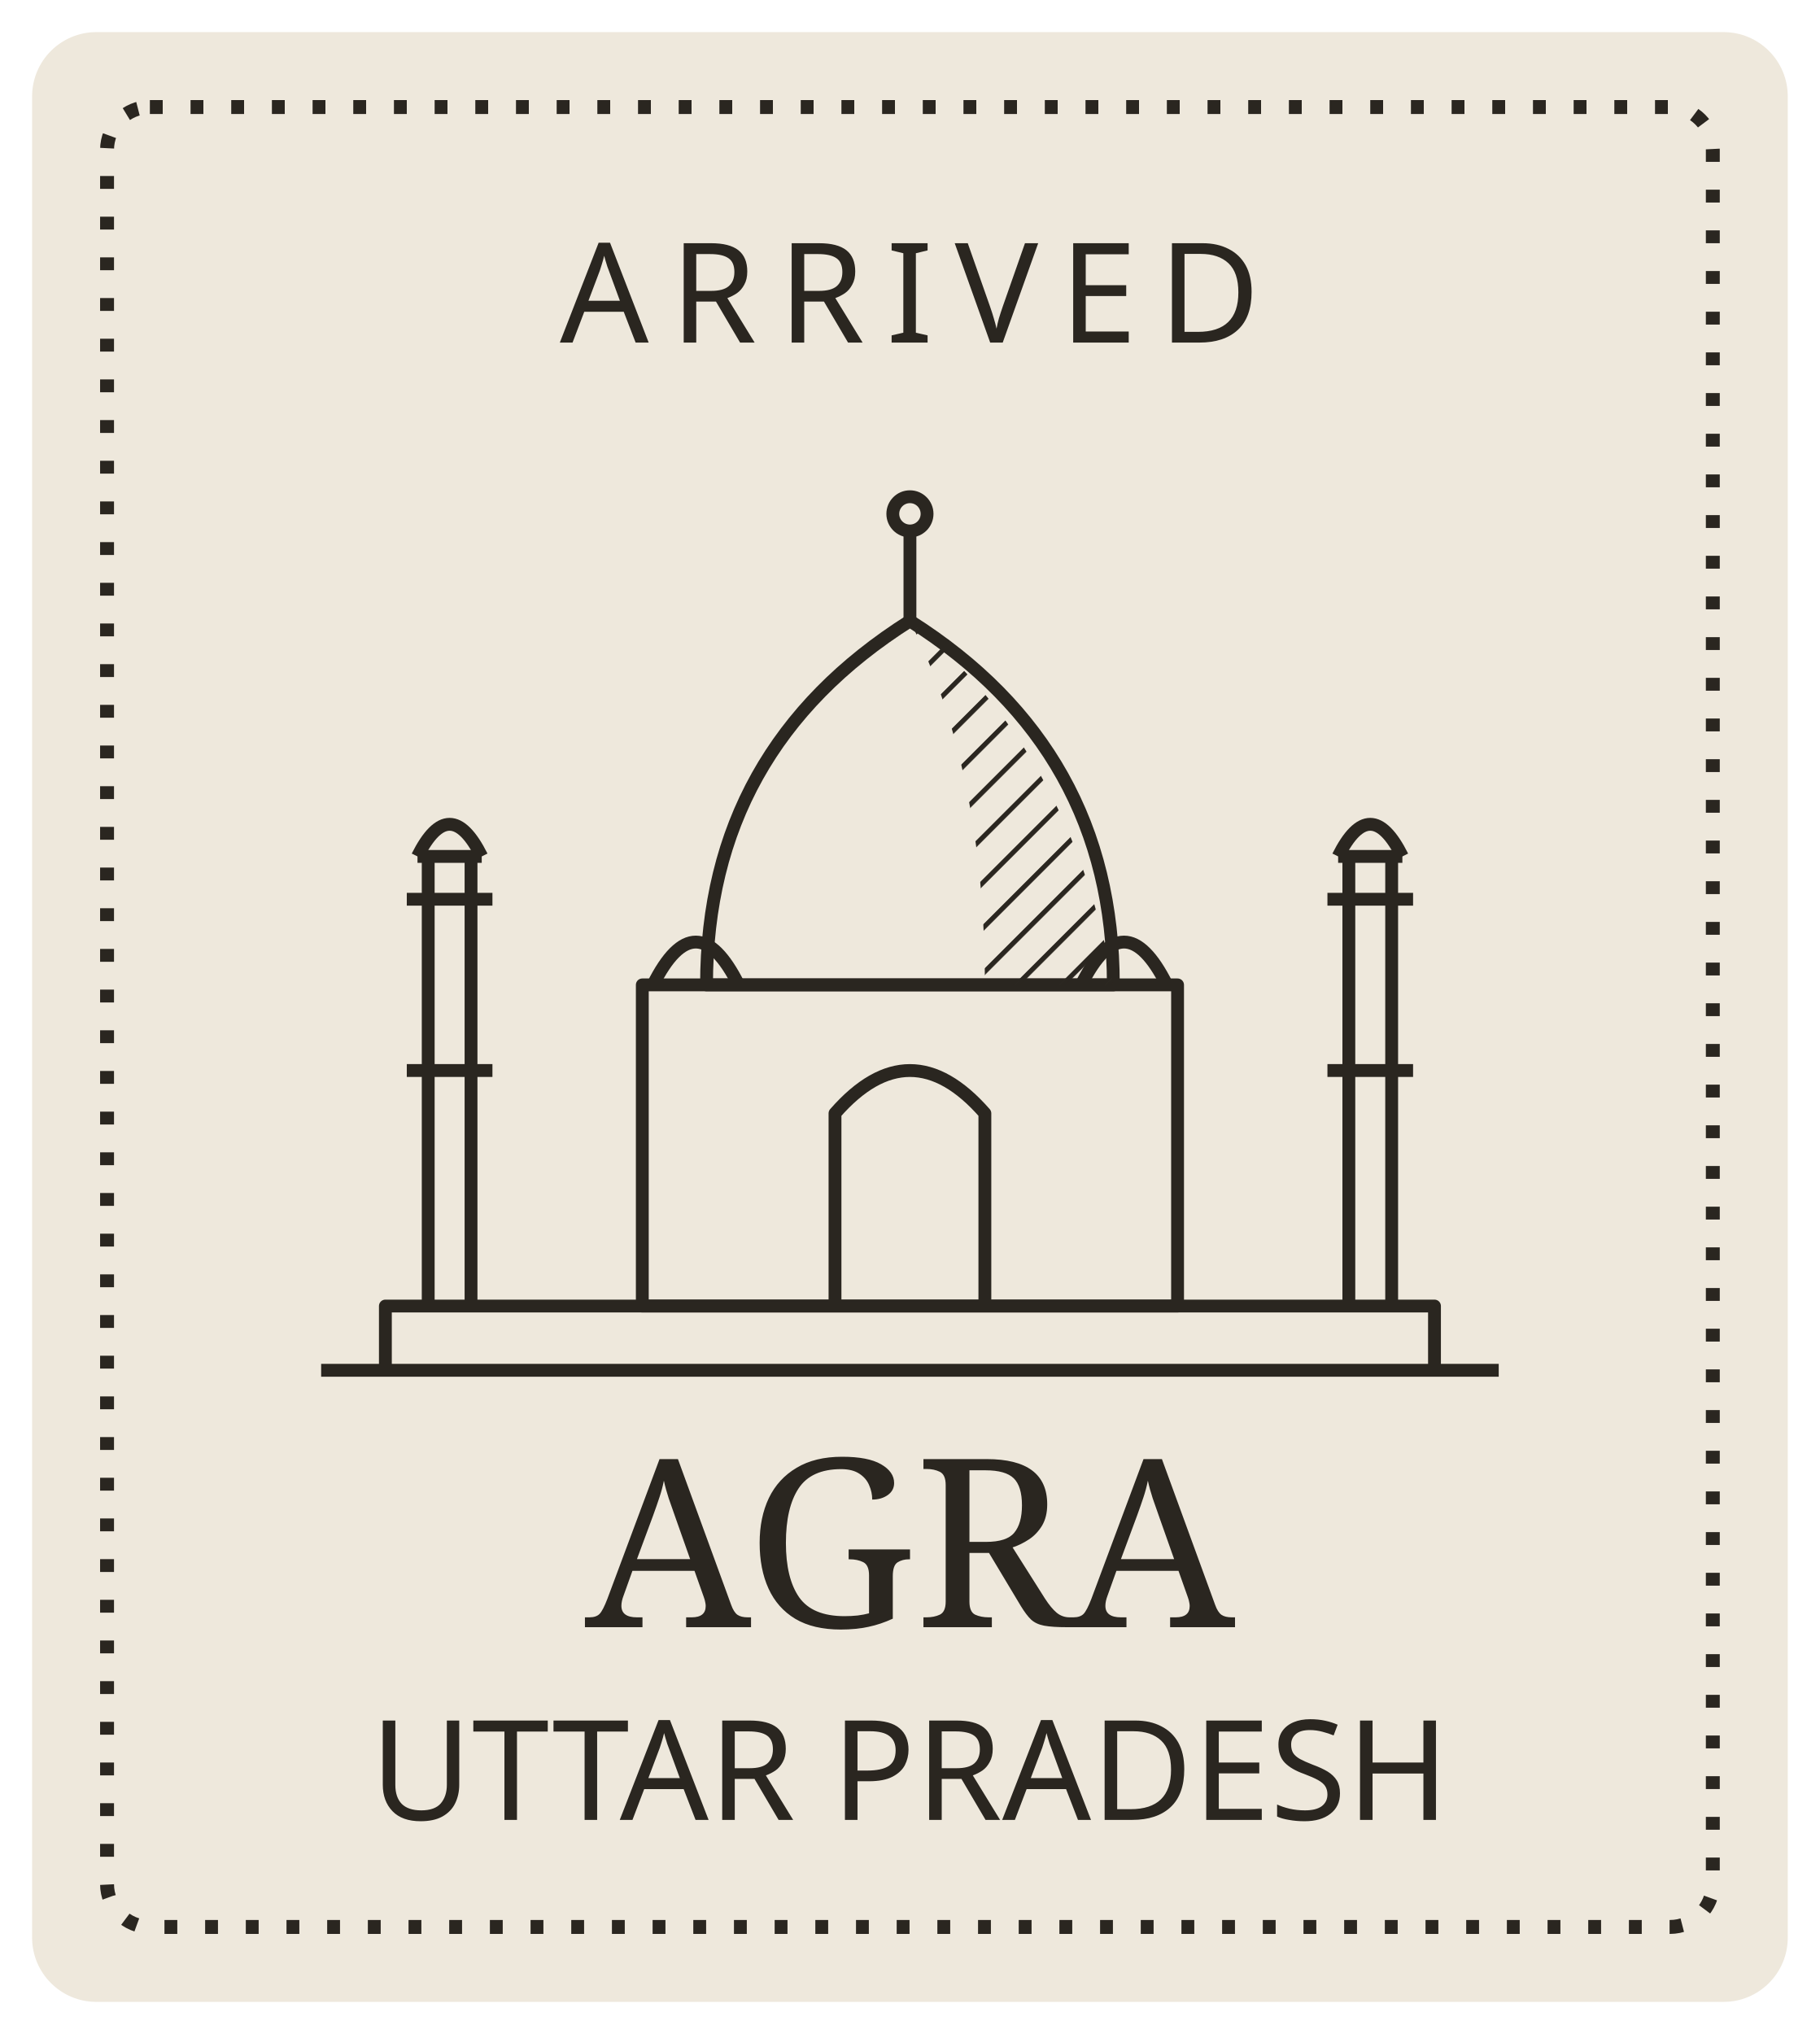
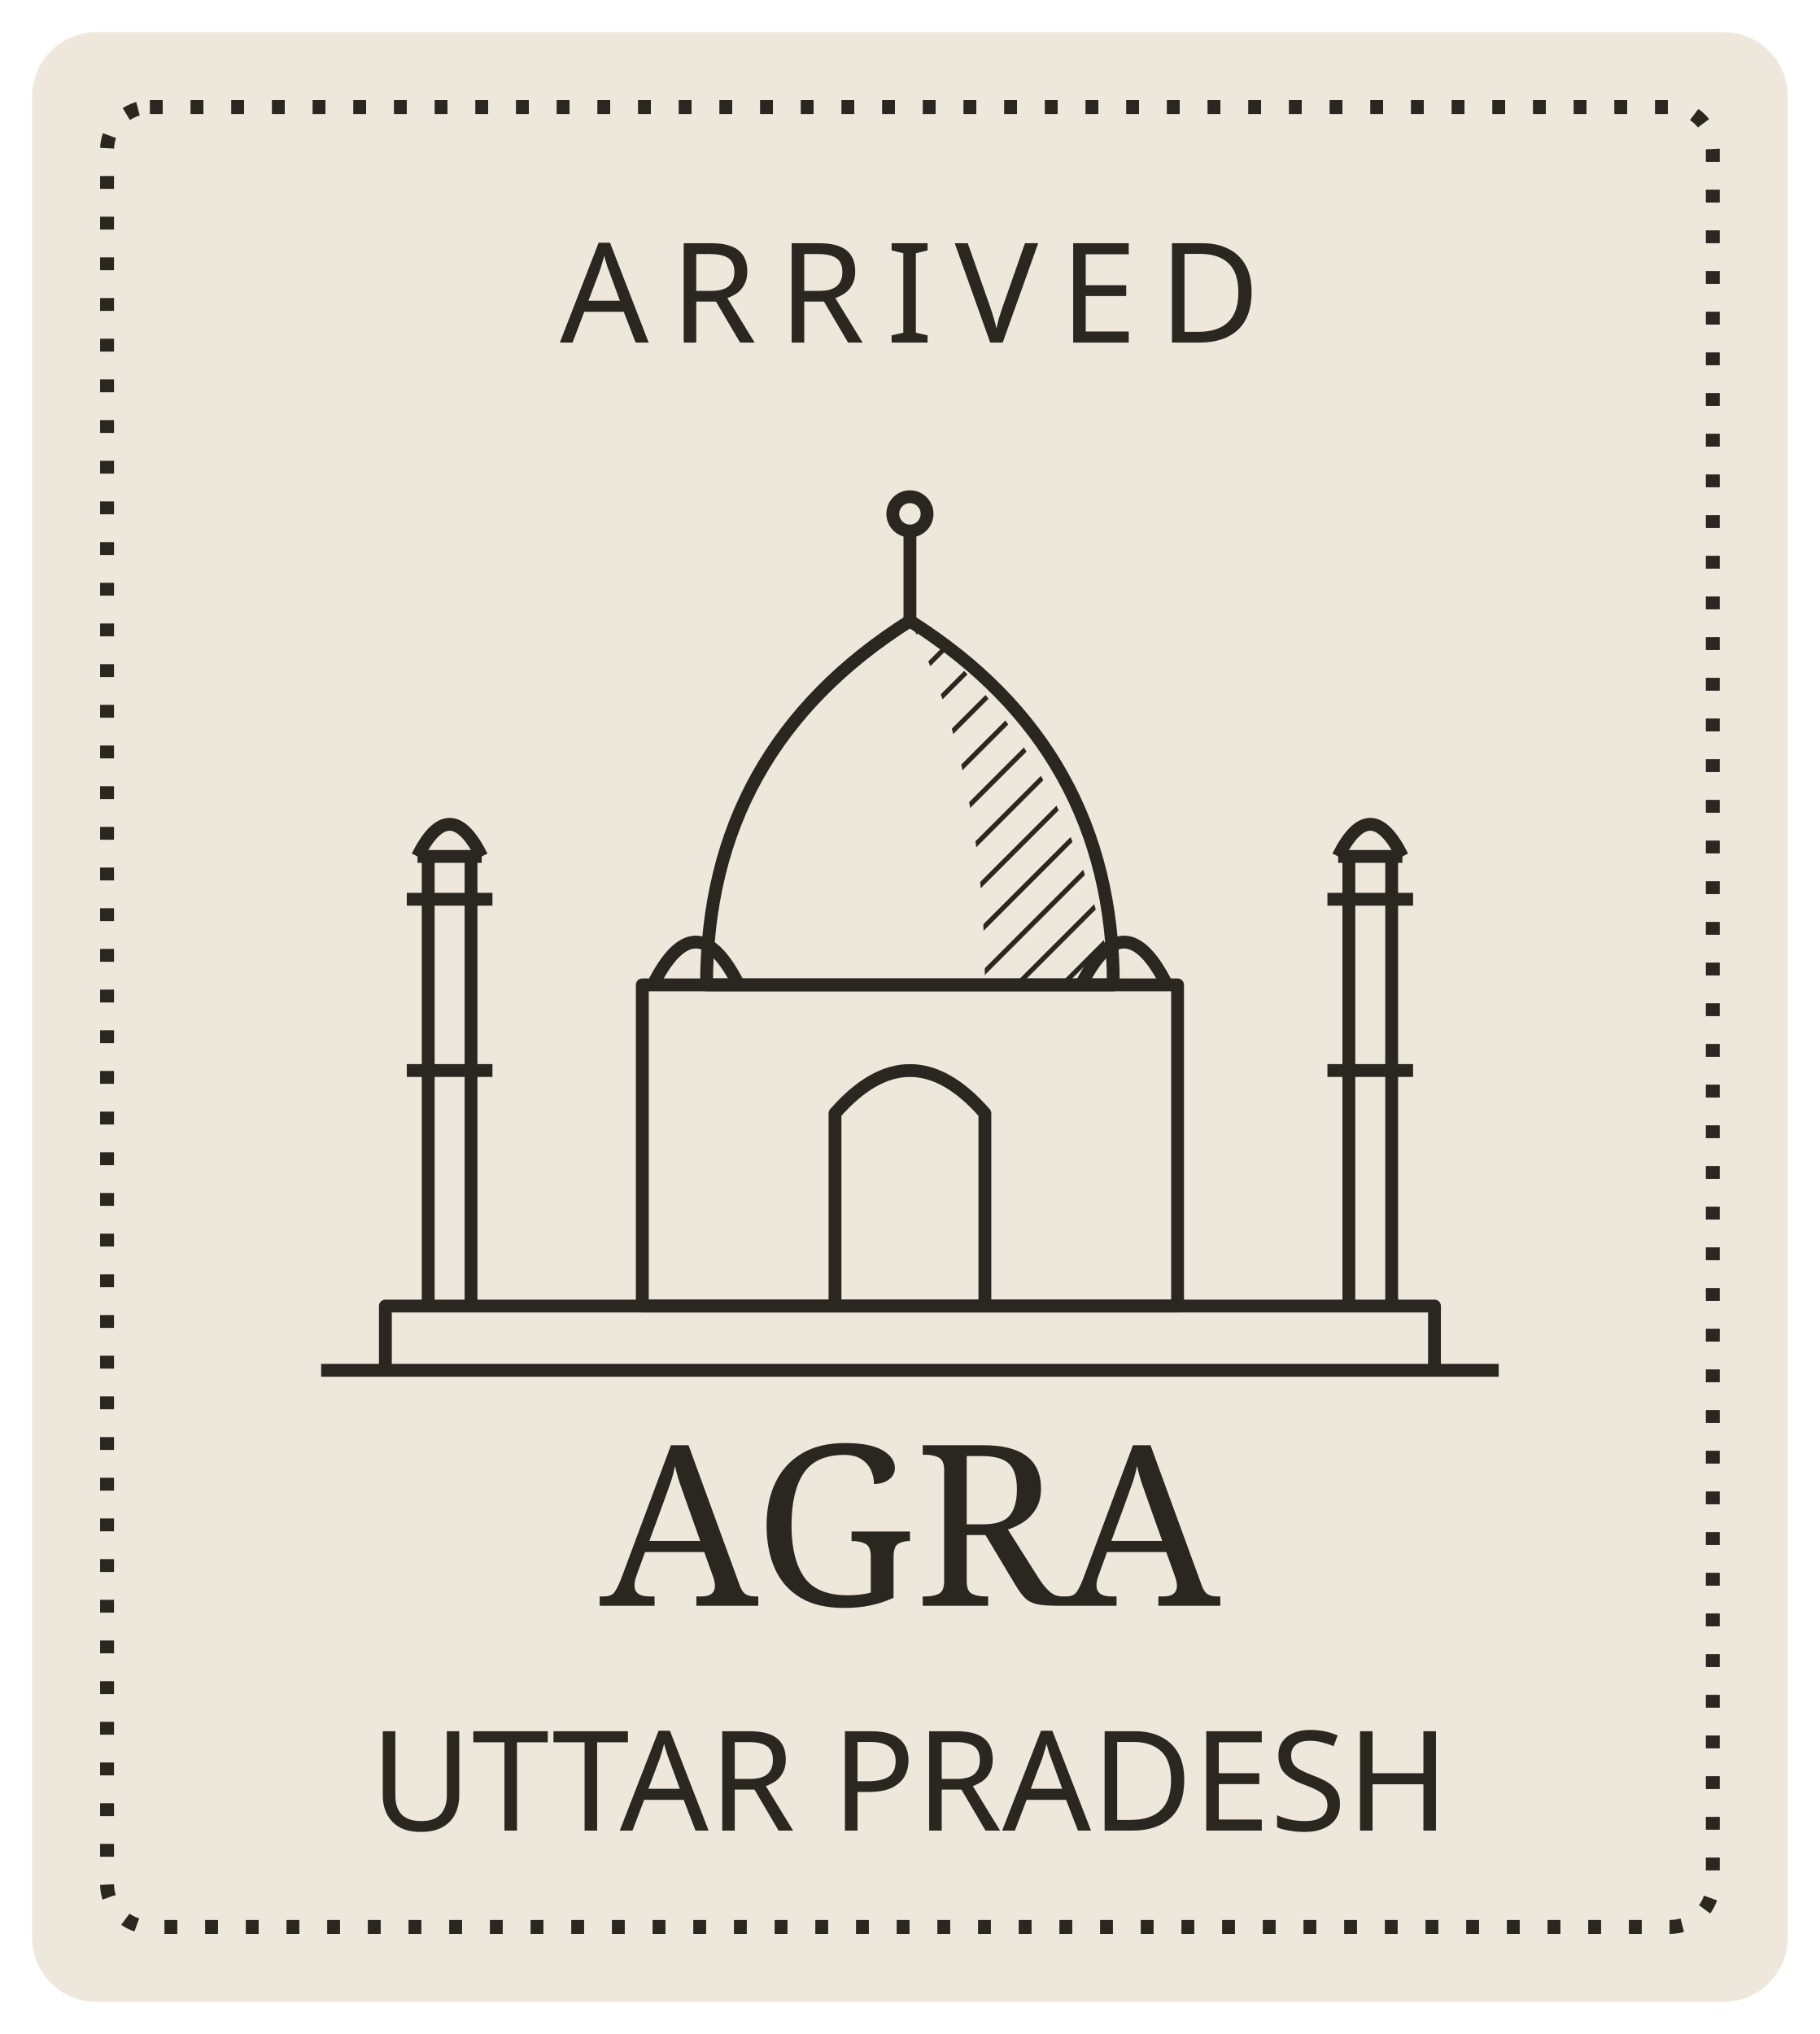
<svg viewBox="0 0 170 190" width="170" height="190" role="img" aria-label="Engraved passport stamp of Agra, the Taj Mahal in line">
  <defs>
    <pattern id="aHat" width="3" height="3" patternUnits="userSpaceOnUse" patternTransform="rotate(45)">
      <line x1="0" y1="0" x2="0" y2="3" stroke="#2a2620" stroke-width=".9" />
    </pattern>
  </defs>
  <rect x="3" y="3" width="164" height="184" rx="6" fill="#eee8dc" />
  <rect x="10" y="10" width="150" height="170" rx="4" fill="none" stroke="#2a2620" stroke-width="1.3" stroke-dasharray="1.2 2.6" />
  <text x="85" y="32" text-anchor="middle" font-family="DM Mono" font-size="13" letter-spacing="2" fill="#2a2620">ARRIVED</text>
  <g stroke="#2a2620" stroke-width="1.2" fill="none" stroke-linejoin="round">
    <path d="M30 128 H140 M36 128 V122 H134 V128" />
    <rect x="60" y="92" width="50" height="30" />
    <path d="M78 122 V104 Q85 96 92 104 V122" />
    <path d="M66 92 Q66 70 85 58 Q104 70 104 92 Z" />
    <path d="M85 58 V50" />
    <circle cx="85" cy="48" r="1.6" />
    <path d="M85 58 Q100 70 104 92 L92 92 Q92 72 85 58 Z" fill="url(#aHat)" stroke="none" />
    <path d="M61 92 q4 -8 8 0 M101 92 q4 -8 8 0" />
    <path d="M40 122 V80 M44 122 V80 M39 80 h6 M38 84 h8 M38 100 h8" />
    <path d="M39 80 q3 -6 6 0" />
    <path d="M126 122 V80 M130 122 V80 M125 80 h6 M124 84 h8 M124 100 h8" />
    <path d="M125 80 q3 -6 6 0" />
  </g>
-   <text x="85" y="152" text-anchor="middle" font-family="Fraunces Variable, Georgia, serif" font-size="22" fill="#2a2620">AGRA</text>
-   <text x="85" y="170" text-anchor="middle" font-family="DM Mono" font-size="13" fill="#2a2620">UTTAR PRADESH</text>
+   <text x="85" y="150" text-anchor="middle" font-family="Fraunces Variable, Georgia, serif" font-size="21" fill="#2a2620">AGRA</text>
+   <text x="85" y="171" text-anchor="middle" font-family="DM Mono" font-size="13" fill="#2a2620">UTTAR PRADESH</text>
</svg>
